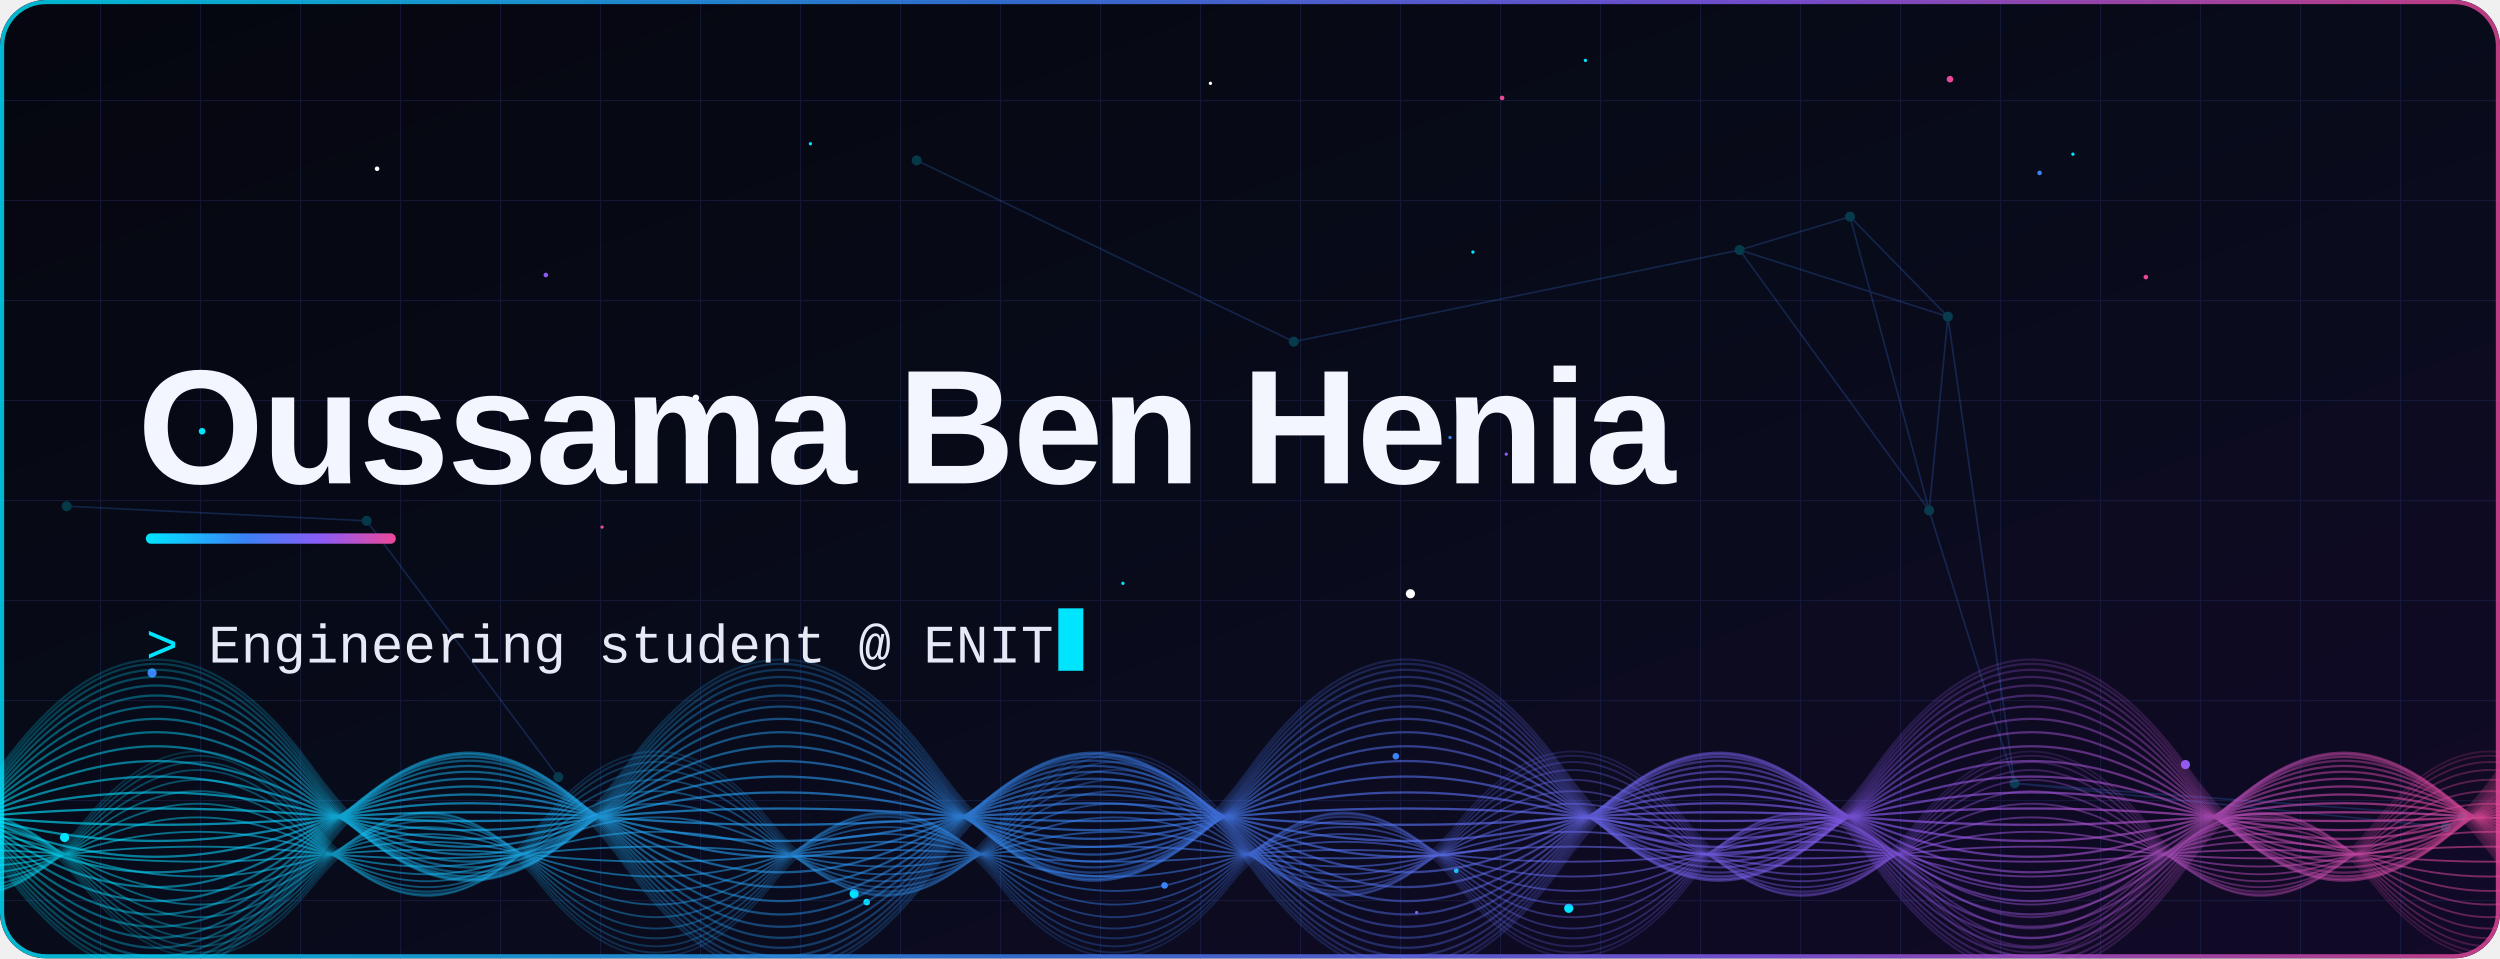
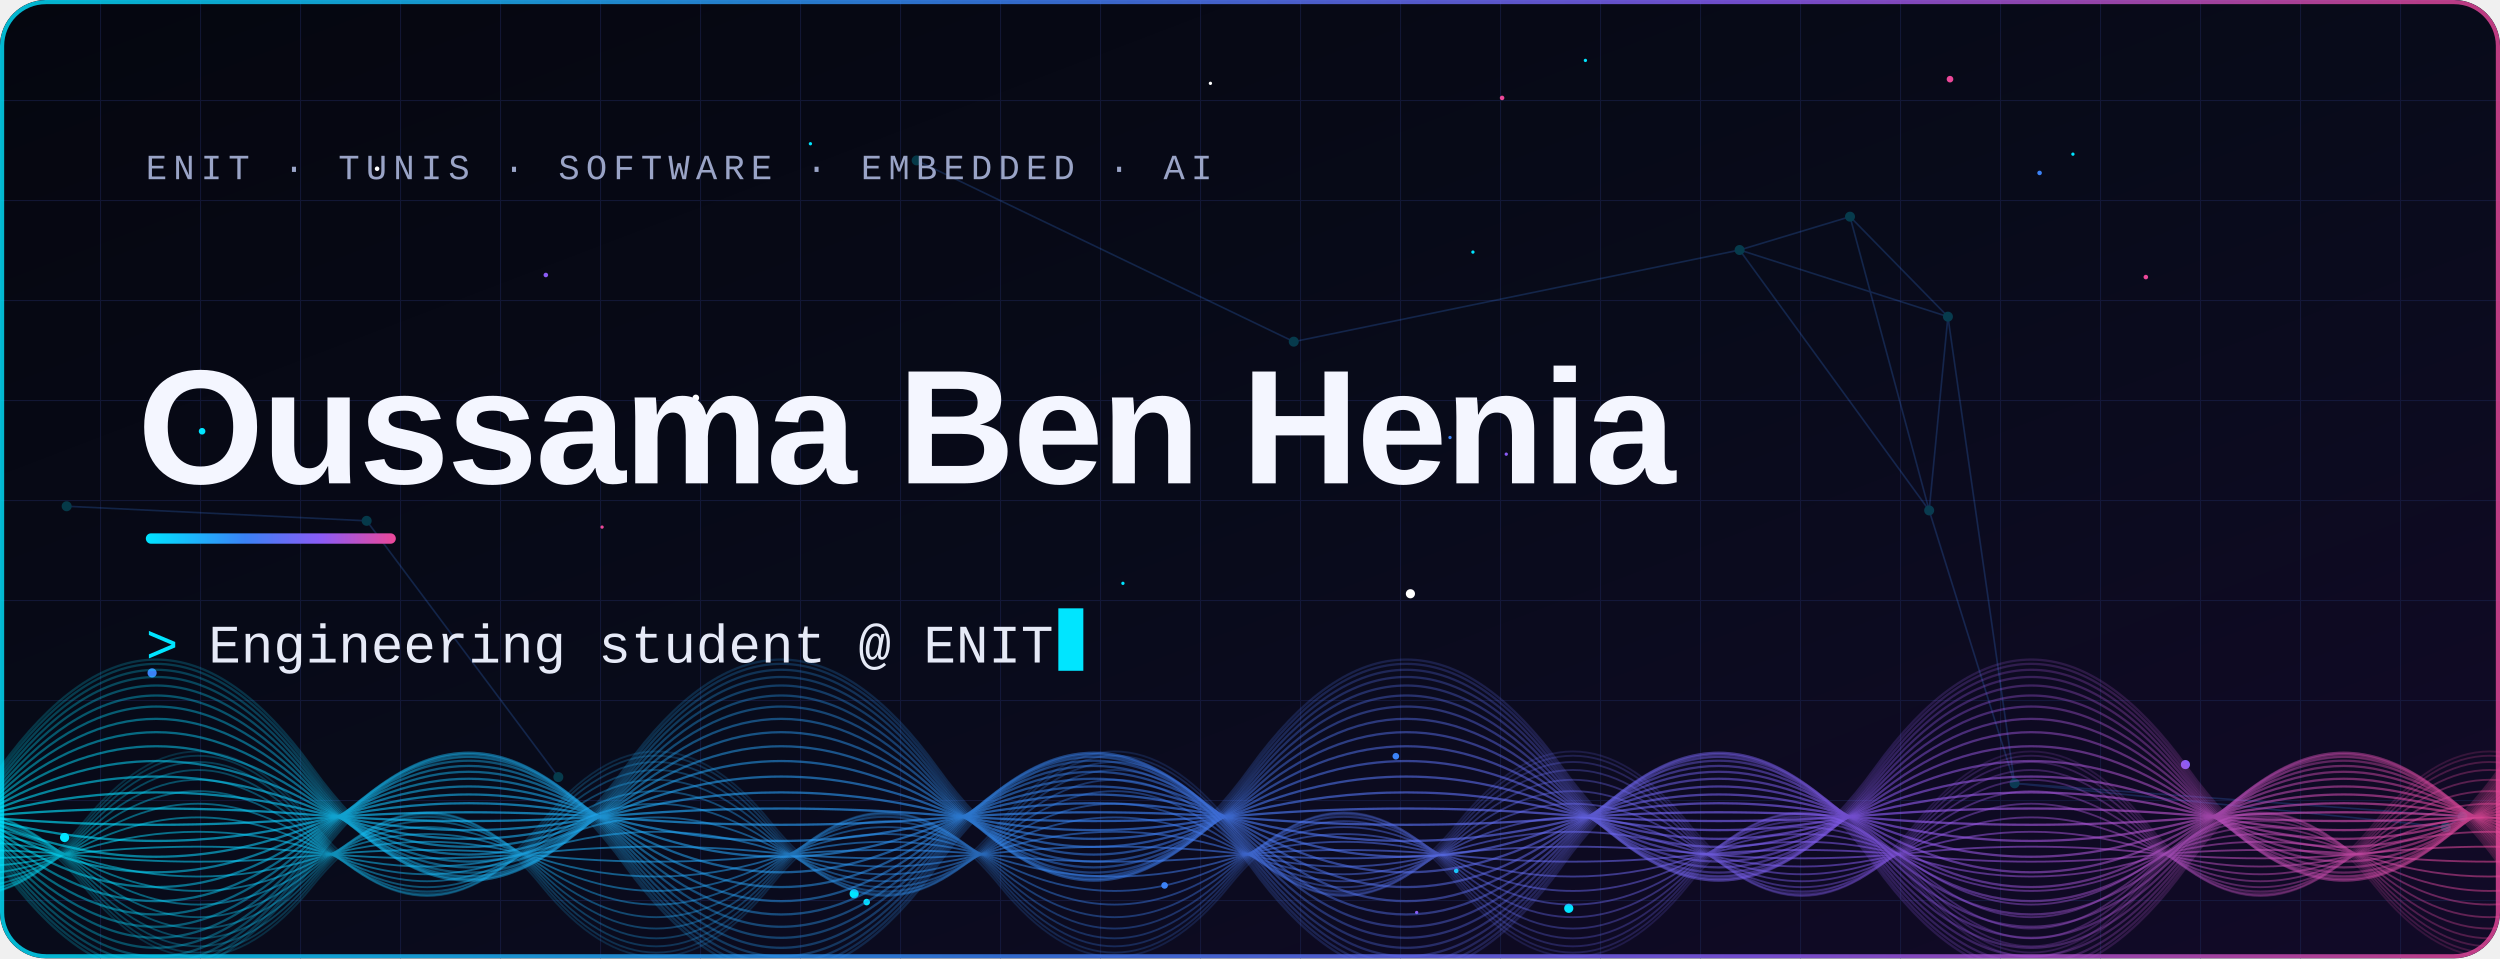
<svg xmlns="http://www.w3.org/2000/svg" viewBox="0 0 1200 460" width="1200" height="460" role="img" aria-labelledby="t d">
  <style>.st{animation:tw 4s ease-in-out infinite}@keyframes tw{0%,100%{opacity:.15}50%{opacity:1}}.w1{animation:d1 15s linear infinite}@keyframes d1{to{transform:translateX(-300px)}}.w2{animation:d2 16s linear infinite reverse}@keyframes d2{to{transform:translateX(-220px)}}.hi{animation:rise 1.2s ease-out both}.hi2{animation:rise 1.2s .35s ease-out both}@keyframes rise{from{opacity:0;transform:translateY(14px)}to{opacity:1;transform:none}}.blink{animation:bl 1s steps(1) infinite}@keyframes bl{50%{opacity:0}}.glow{animation:gl 5s ease-in-out infinite}@keyframes gl{50%{opacity:.75}}#c0{width:406px;animation:ty0 20s infinite}@keyframes ty0{0%,0.00%{width:0;animation-timing-function:steps(26,end)}8.00%,17.00%{width:406px;animation-timing-function:step-end}20.00%,100%{width:0}}#c1{width:0px;animation:ty1 20s infinite}@keyframes ty1{0%,20.00%{width:0;animation-timing-function:steps(18,end)}28.00%,37.00%{width:281px;animation-timing-function:step-end}40.00%,100%{width:0}}#c2{width:0px;animation:ty2 20s infinite}@keyframes ty2{0%,40.00%{width:0;animation-timing-function:steps(22,end)}48.00%,57.00%{width:343px;animation-timing-function:step-end}60.00%,100%{width:0}}#c3{width:0px;animation:ty3 20s infinite}@keyframes ty3{0%,60.00%{width:0;animation-timing-function:steps(24,end)}68.00%,77.00%{width:374px;animation-timing-function:step-end}80.00%,100%{width:0}}#c4{width:0px;animation:ty4 20s infinite}@keyframes ty4{0%,80.00%{width:0;animation-timing-function:steps(27,end)}88.00%,97.00%{width:421px;animation-timing-function:step-end}100.00%,100%{width:0}}#cur{transform:translateX(406px);animation:cu 20s infinite}@keyframes cu{0%{transform:translateX(0)}0.00%{transform:translateX(0);animation-timing-function:steps(26,end)}8.00%,17.00%{transform:translateX(406px);animation-timing-function:step-end}19.99%{transform:translateX(406px)}20.00%{transform:translateX(0);animation-timing-function:steps(18,end)}28.00%,37.00%{transform:translateX(281px);animation-timing-function:step-end}39.99%{transform:translateX(281px)}40.00%{transform:translateX(0);animation-timing-function:steps(22,end)}48.00%,57.00%{transform:translateX(343px);animation-timing-function:step-end}59.99%{transform:translateX(343px)}60.00%{transform:translateX(0);animation-timing-function:steps(24,end)}68.00%,77.00%{transform:translateX(374px);animation-timing-function:step-end}79.99%{transform:translateX(374px)}80.00%{transform:translateX(0);animation-timing-function:steps(27,end)}88.00%,97.00%{transform:translateX(421px);animation-timing-function:step-end}99.99%{transform:translateX(421px)}100%{transform:translateX(0)}}@media (prefers-reduced-motion: reduce){*{animation:none!important}}</style>
  <defs>
    <linearGradient id="bg" x1="0" y1="0" x2="1" y2="1">
      <stop offset="0" stop-color="#05060F" />
      <stop offset="0.5" stop-color="#080B1A" />
      <stop offset="1" stop-color="#120A28" />
    </linearGradient>
    <linearGradient id="brand" x1="0" y1="0" x2="1" y2="0">
      <stop offset="0" stop-color="#00E5FF" />
      <stop offset="0.4" stop-color="#3B82F6" />
      <stop offset="0.7" stop-color="#8B5CF6" />
      <stop offset="1" stop-color="#EC4899" />
    </linearGradient>
    <linearGradient id="wg" gradientUnits="userSpaceOnUse" x1="0" y1="0" x2="1200" y2="0">
      <stop offset="0" stop-color="#00E5FF" />
      <stop offset="0.45" stop-color="#3B82F6" />
      <stop offset="0.75" stop-color="#8B5CF6" />
      <stop offset="1" stop-color="#EC4899" />
    </linearGradient>
    <pattern id="grid" width="48" height="48" patternUnits="userSpaceOnUse">
      <path d="M48 0H0V48" fill="none" stroke="#1B2350" stroke-width="1" opacity=".55" />
    </pattern>
    <filter id="blur" x="-20%" y="-50%" width="140%" height="200%">
      <feGaussianBlur stdDeviation="9" />
    </filter>
    <clipPath id="frame">
      <rect width="1200" height="460" rx="22" />
    </clipPath>
    <clipPath id="cp0">
      <rect id="c0" x="0" y="-30" height="44" />
    </clipPath>
    <clipPath id="cp1">
      <rect id="c1" x="0" y="-30" height="44" />
    </clipPath>
    <clipPath id="cp2">
      <rect id="c2" x="0" y="-30" height="44" />
    </clipPath>
    <clipPath id="cp3">
      <rect id="c3" x="0" y="-30" height="44" />
    </clipPath>
    <clipPath id="cp4">
      <rect id="c4" x="0" y="-30" height="44" />
    </clipPath>
  </defs>
  <g clip-path="url(#frame)">
    <rect width="1200" height="460" fill="url(#bg)" />
    <rect width="1200" height="460" fill="url(#grid)" />
    <g stroke="#3B82F6" stroke-width=".8" opacity=".22" fill="none">
      <line x1="176" y1="250" x2="32" y2="243" />
      <line x1="176" y1="250" x2="268" y2="373" />
      <circle cx="176" cy="250" r="2.4" fill="#00E5FF" stroke="none" />
      <circle cx="32" cy="243" r="2.4" fill="#00E5FF" stroke="none" />
      <line x1="1174" y1="397" x2="1182" y2="392" />
      <line x1="1174" y1="397" x2="967" y2="376" />
      <circle cx="1174" cy="397" r="2.4" fill="#00E5FF" stroke="none" />
      <line x1="835" y1="120" x2="926" y2="245" />
      <line x1="835" y1="120" x2="935" y2="152" />
      <line x1="835" y1="120" x2="888" y2="104" />
      <line x1="835" y1="120" x2="621" y2="164" />
      <circle cx="835" cy="120" r="2.4" fill="#00E5FF" stroke="none" />
      <line x1="440" y1="77" x2="621" y2="164" />
      <circle cx="440" cy="77" r="2.4" fill="#00E5FF" stroke="none" />
      <line x1="926" y1="245" x2="935" y2="152" />
      <line x1="926" y1="245" x2="967" y2="376" />
      <line x1="926" y1="245" x2="888" y2="104" />
      <circle cx="926" cy="245" r="2.4" fill="#00E5FF" stroke="none" />
      <line x1="935" y1="152" x2="967" y2="376" />
      <line x1="935" y1="152" x2="888" y2="104" />
      <circle cx="935" cy="152" r="2.4" fill="#00E5FF" stroke="none" />
      <circle cx="268" cy="373" r="2.4" fill="#00E5FF" stroke="none" />
      <line x1="1182" y1="392" x2="967" y2="376" />
      <circle cx="1182" cy="392" r="2.4" fill="#00E5FF" stroke="none" />
      <circle cx="967" cy="376" r="2.4" fill="#00E5FF" stroke="none" />
      <circle cx="888" cy="104" r="2.4" fill="#00E5FF" stroke="none" />
      <circle cx="621" cy="164" r="2.4" fill="#00E5FF" stroke="none" />
    </g>
    <circle cx="389" cy="69" r="0.8" fill="#00E5FF" class="st" style="animation-delay:4.9s;animation-duration:3.4s" />
    <circle cx="699" cy="418" r="1.1" fill="#00E5FF" class="st" style="animation-delay:0.5s;animation-duration:4.7s" />
    <circle cx="289" cy="253" r="0.8" fill="#EC4899" class="st" style="animation-delay:0.7s;animation-duration:3.9s" />
    <circle cx="753" cy="436" r="2.2" fill="#00E5FF" class="st" style="animation-delay:5.9s;animation-duration:3.2s" />
    <circle cx="1030" cy="133" r="1.1" fill="#EC4899" class="st" style="animation-delay:0.7s;animation-duration:4.2s" />
    <circle cx="979" cy="83" r="1.1" fill="#3B82F6" class="st" style="animation-delay:0.6s;animation-duration:5.8s" />
    <circle cx="677" cy="285" r="2.2" fill="#FFFFFF" class="st" style="animation-delay:3.2s;animation-duration:6.1s" />
    <circle cx="559" cy="425" r="1.6" fill="#3B82F6" class="st" style="animation-delay:1.5s;animation-duration:3.7s" />
    <circle cx="936" cy="38" r="1.6" fill="#EC4899" class="st" style="animation-delay:3.0s;animation-duration:4.4s" />
    <circle cx="539" cy="280" r="0.8" fill="#00E5FF" class="st" style="animation-delay:3.1s;animation-duration:3.7s" />
    <circle cx="410" cy="429" r="2.2" fill="#00E5FF" class="st" style="animation-delay:5.8s;animation-duration:3.3s" />
    <circle cx="670" cy="363" r="1.6" fill="#3B82F6" class="st" style="animation-delay:4.2s;animation-duration:5.4s" />
    <circle cx="696" cy="210" r="0.8" fill="#3B82F6" class="st" style="animation-delay:2.8s;animation-duration:5.7s" />
    <circle cx="73" cy="323" r="2.2" fill="#3B82F6" class="st" style="animation-delay:4.3s;animation-duration:6.5s" />
    <circle cx="416" cy="433" r="1.6" fill="#00E5FF" class="st" style="animation-delay:3.7s;animation-duration:5.0s" />
    <circle cx="262" cy="132" r="1.1" fill="#8B5CF6" class="st" style="animation-delay:2.3s;animation-duration:6.5s" />
    <circle cx="97" cy="207" r="1.6" fill="#00E5FF" class="st" style="animation-delay:4.9s;animation-duration:6.5s" />
    <circle cx="334" cy="191" r="1.6" fill="#FFFFFF" class="st" style="animation-delay:5.3s;animation-duration:6.8s" />
    <circle cx="181" cy="81" r="1.1" fill="#FFFFFF" class="st" style="animation-delay:1.4s;animation-duration:4.9s" />
    <circle cx="707" cy="121" r="0.8" fill="#00E5FF" class="st" style="animation-delay:2.5s;animation-duration:4.5s" />
    <circle cx="680" cy="438" r="0.8" fill="#8B5CF6" class="st" style="animation-delay:5.4s;animation-duration:6.1s" />
    <circle cx="1049" cy="367" r="2.2" fill="#8B5CF6" class="st" style="animation-delay:2.4s;animation-duration:3.4s" />
    <circle cx="761" cy="29" r="0.8" fill="#00E5FF" class="st" style="animation-delay:2.6s;animation-duration:3.4s" />
    <circle cx="721" cy="47" r="1.1" fill="#EC4899" class="st" style="animation-delay:0.6s;animation-duration:4.5s" />
    <circle cx="31" cy="402" r="2.2" fill="#00E5FF" class="st" style="animation-delay:3.8s;animation-duration:6.8s" />
    <circle cx="723" cy="218" r="0.8" fill="#8B5CF6" class="st" style="animation-delay:6.0s;animation-duration:4.9s" />
    <circle cx="581" cy="40" r="0.8" fill="#FFFFFF" class="st" style="animation-delay:2.1s;animation-duration:4.1s" />
    <circle cx="995" cy="74" r="0.8" fill="#00E5FF" class="st" style="animation-delay:5.7s;animation-duration:5.1s" />
    <g fill="none" stroke="url(#wg)" stroke-width="1.1" opacity=".8">
      <g class="w1">
        <path d="M-300.0 368.6Q-225.0 264.6 -150.0 368.6T0.0 368.6T150.0 368.6T300.0 368.6T450.0 368.6T600.0 368.6T750.0 368.6T900.0 368.6T1050.0 368.6T1200.0 368.6T1350.0 368.6T1500.0 368.6T1650.0 368.6T1800.0 368.6T1950.0 368.6T2100.0 368.6" opacity="0.25" />
        <path d="M-300.0 370.3Q-225.0 267.0 -150.0 370.3T0.0 370.3T150.0 370.3T300.0 370.3T450.0 370.3T600.0 370.3T750.0 370.3T900.0 370.3T1050.0 370.3T1200.0 370.3T1350.0 370.3T1500.0 370.3T1650.0 370.3T1800.0 370.3T1950.0 370.3T2100.0 370.3" opacity="0.29" />
        <path d="M-300.0 372.1Q-225.0 270.9 -150.0 372.1T0.0 372.1T150.0 372.1T300.0 372.1T450.0 372.1T600.0 372.1T750.0 372.1T900.0 372.1T1050.0 372.1T1200.0 372.1T1350.0 372.1T1500.0 372.1T1650.0 372.1T1800.0 372.1T1950.0 372.1T2100.0 372.1" opacity="0.33" />
        <path d="M-300.0 373.8Q-225.0 276.1 -150.0 373.8T0.0 373.8T150.0 373.8T300.0 373.8T450.0 373.8T600.0 373.8T750.0 373.8T900.0 373.8T1050.0 373.8T1200.0 373.8T1350.0 373.8T1500.0 373.8T1650.0 373.8T1800.0 373.8T1950.0 373.8T2100.0 373.8" opacity="0.37" />
        <path d="M-300.0 375.5Q-225.0 282.6 -150.0 375.5T0.0 375.5T150.0 375.5T300.0 375.5T450.0 375.5T600.0 375.5T750.0 375.5T900.0 375.5T1050.0 375.5T1200.0 375.5T1350.0 375.5T1500.0 375.5T1650.0 375.5T1800.0 375.5T1950.0 375.5T2100.0 375.5" opacity="0.41" />
        <path d="M-300.0 377.3Q-225.0 290.4 -150.0 377.3T0.0 377.3T150.0 377.3T300.0 377.3T450.0 377.3T600.0 377.3T750.0 377.3T900.0 377.3T1050.0 377.3T1200.0 377.3T1350.0 377.3T1500.0 377.3T1650.0 377.3T1800.0 377.3T1950.0 377.3T2100.0 377.3" opacity="0.45" />
        <path d="M-300.0 379.0Q-225.0 299.3 -150.0 379.0T0.0 379.0T150.0 379.0T300.0 379.0T450.0 379.0T600.0 379.0T750.0 379.0T900.0 379.0T1050.0 379.0T1200.0 379.0T1350.0 379.0T1500.0 379.0T1650.0 379.0T1800.0 379.0T1950.0 379.0T2100.0 379.0" opacity="0.49" />
        <path d="M-300.0 380.7Q-225.0 309.4 -150.0 380.7T0.0 380.7T150.0 380.7T300.0 380.7T450.0 380.7T600.0 380.7T750.0 380.7T900.0 380.7T1050.0 380.7T1200.0 380.7T1350.0 380.7T1500.0 380.7T1650.0 380.7T1800.0 380.7T1950.0 380.7T2100.0 380.7" opacity="0.54" />
        <path d="M-300.0 382.5Q-225.0 320.4 -150.0 382.5T0.0 382.5T150.0 382.5T300.0 382.5T450.0 382.5T600.0 382.5T750.0 382.5T900.0 382.5T1050.0 382.5T1200.0 382.5T1350.0 382.5T1500.0 382.5T1650.0 382.5T1800.0 382.5T1950.0 382.5T2100.0 382.5" opacity="0.58" />
        <path d="M-300.0 384.2Q-225.0 332.2 -150.0 384.2T0.0 384.2T150.0 384.2T300.0 384.2T450.0 384.2T600.0 384.2T750.0 384.2T900.0 384.2T1050.0 384.2T1200.0 384.2T1350.0 384.2T1500.0 384.2T1650.0 384.2T1800.0 384.2T1950.0 384.2T2100.0 384.2" opacity="0.62" />
        <path d="M-300.0 385.9Q-225.0 344.7 -150.0 385.9T0.0 385.9T150.0 385.9T300.0 385.9T450.0 385.9T600.0 385.9T750.0 385.9T900.0 385.9T1050.0 385.9T1200.0 385.9T1350.0 385.9T1500.0 385.9T1650.0 385.9T1800.0 385.9T1950.0 385.9T2100.0 385.9" opacity="0.66" />
        <path d="M-300.0 387.7Q-225.0 357.8 -150.0 387.7T0.0 387.7T150.0 387.7T300.0 387.7T450.0 387.7T600.0 387.7T750.0 387.7T900.0 387.7T1050.0 387.7T1200.0 387.7T1350.0 387.7T1500.0 387.7T1650.0 387.7T1800.0 387.7T1950.0 387.7T2100.0 387.7" opacity="0.70" />
        <path d="M-300.0 389.4Q-225.0 371.3 -150.0 389.4T0.0 389.4T150.0 389.4T300.0 389.4T450.0 389.4T600.0 389.4T750.0 389.4T900.0 389.4T1050.0 389.4T1200.0 389.4T1350.0 389.4T1500.0 389.4T1650.0 389.4T1800.0 389.4T1950.0 389.4T2100.0 389.4" opacity="0.74" />
        <path d="M-300.0 391.1Q-225.0 385.1 -150.0 391.1T0.0 391.1T150.0 391.1T300.0 391.1T450.0 391.1T600.0 391.1T750.0 391.1T900.0 391.1T1050.0 391.1T1200.0 391.1T1350.0 391.1T1500.0 391.1T1650.0 391.1T1800.0 391.1T1950.0 391.1T2100.0 391.1" opacity="0.78" />
        <path d="M-300.0 392.9Q-225.0 398.9 -150.0 392.9T0.0 392.9T150.0 392.9T300.0 392.9T450.0 392.9T600.0 392.9T750.0 392.9T900.0 392.9T1050.0 392.9T1200.0 392.9T1350.0 392.9T1500.0 392.9T1650.0 392.9T1800.0 392.9T1950.0 392.9T2100.0 392.9" opacity="0.78" />
        <path d="M-300.0 394.6Q-225.0 412.7 -150.0 394.6T0.0 394.6T150.0 394.6T300.0 394.6T450.0 394.6T600.0 394.6T750.0 394.6T900.0 394.6T1050.0 394.6T1200.0 394.6T1350.0 394.6T1500.0 394.6T1650.0 394.6T1800.0 394.6T1950.0 394.6T2100.0 394.6" opacity="0.74" />
        <path d="M-300.0 396.3Q-225.0 426.2 -150.0 396.3T0.0 396.3T150.0 396.3T300.0 396.3T450.0 396.3T600.0 396.3T750.0 396.3T900.0 396.3T1050.0 396.3T1200.0 396.3T1350.0 396.3T1500.0 396.3T1650.0 396.3T1800.0 396.3T1950.0 396.3T2100.0 396.3" opacity="0.70" />
        <path d="M-300.0 398.1Q-225.0 439.3 -150.0 398.1T0.0 398.1T150.0 398.1T300.0 398.1T450.0 398.1T600.0 398.1T750.0 398.1T900.0 398.1T1050.0 398.1T1200.0 398.1T1350.0 398.1T1500.0 398.1T1650.0 398.1T1800.0 398.1T1950.0 398.1T2100.0 398.1" opacity="0.66" />
        <path d="M-300.0 399.8Q-225.0 451.8 -150.0 399.8T0.0 399.8T150.0 399.8T300.0 399.8T450.0 399.8T600.0 399.8T750.0 399.8T900.0 399.8T1050.0 399.8T1200.0 399.8T1350.0 399.8T1500.0 399.8T1650.0 399.8T1800.0 399.8T1950.0 399.8T2100.0 399.8" opacity="0.62" />
        <path d="M-300.0 401.5Q-225.0 463.6 -150.0 401.5T0.0 401.5T150.0 401.5T300.0 401.5T450.0 401.5T600.0 401.5T750.0 401.5T900.0 401.5T1050.0 401.5T1200.0 401.5T1350.0 401.5T1500.0 401.5T1650.0 401.5T1800.0 401.5T1950.0 401.5T2100.0 401.5" opacity="0.58" />
        <path d="M-300.0 403.3Q-225.0 474.6 -150.0 403.3T0.0 403.3T150.0 403.3T300.0 403.3T450.0 403.3T600.0 403.3T750.0 403.3T900.0 403.3T1050.0 403.3T1200.0 403.3T1350.0 403.3T1500.0 403.3T1650.0 403.3T1800.0 403.3T1950.0 403.3T2100.0 403.3" opacity="0.54" />
        <path d="M-300.0 405.0Q-225.0 484.7 -150.0 405.0T0.0 405.0T150.0 405.0T300.0 405.0T450.0 405.0T600.0 405.0T750.0 405.0T900.0 405.0T1050.0 405.0T1200.0 405.0T1350.0 405.0T1500.0 405.0T1650.0 405.0T1800.0 405.0T1950.0 405.0T2100.0 405.0" opacity="0.49" />
        <path d="M-300.0 406.7Q-225.0 493.6 -150.0 406.7T0.0 406.7T150.0 406.7T300.0 406.7T450.0 406.7T600.0 406.7T750.0 406.7T900.0 406.7T1050.0 406.7T1200.0 406.7T1350.0 406.7T1500.0 406.7T1650.0 406.7T1800.0 406.7T1950.0 406.7T2100.0 406.7" opacity="0.45" />
        <path d="M-300.0 408.5Q-225.0 501.4 -150.0 408.5T0.0 408.5T150.0 408.5T300.0 408.5T450.0 408.5T600.0 408.5T750.0 408.5T900.0 408.5T1050.0 408.5T1200.0 408.5T1350.0 408.5T1500.0 408.5T1650.0 408.5T1800.0 408.5T1950.0 408.5T2100.0 408.5" opacity="0.41" />
        <path d="M-300.0 410.2Q-225.0 507.9 -150.0 410.2T0.0 410.2T150.0 410.2T300.0 410.2T450.0 410.2T600.0 410.2T750.0 410.2T900.0 410.2T1050.0 410.2T1200.0 410.2T1350.0 410.2T1500.0 410.2T1650.0 410.2T1800.0 410.2T1950.0 410.2T2100.0 410.2" opacity="0.37" />
        <path d="M-300.0 411.9Q-225.0 513.1 -150.0 411.9T0.0 411.9T150.0 411.9T300.0 411.9T450.0 411.9T600.0 411.9T750.0 411.9T900.0 411.9T1050.0 411.9T1200.0 411.9T1350.0 411.9T1500.0 411.9T1650.0 411.9T1800.0 411.9T1950.0 411.9T2100.0 411.9" opacity="0.33" />
        <path d="M-300.0 413.7Q-225.0 517.0 -150.0 413.7T0.0 413.7T150.0 413.7T300.0 413.7T450.0 413.7T600.0 413.7T750.0 413.7T900.0 413.7T1050.0 413.7T1200.0 413.7T1350.0 413.7T1500.0 413.7T1650.0 413.7T1800.0 413.7T1950.0 413.7T2100.0 413.7" opacity="0.29" />
        <path d="M-300.0 415.4Q-225.0 519.4 -150.0 415.4T0.0 415.4T150.0 415.4T300.0 415.4T450.0 415.4T600.0 415.4T750.0 415.4T900.0 415.4T1050.0 415.4T1200.0 415.4T1350.0 415.4T1500.0 415.4T1650.0 415.4T1800.0 415.4T1950.0 415.4T2100.0 415.4" opacity="0.25" />
      </g>
    </g>
    <g fill="none" stroke="url(#wg)" stroke-width=".9" opacity=".7">
      <g class="w2">
        <path d="M-180.0 394.7Q-125.0 326.7 -70.0 394.7T40.0 394.7T150.0 394.7T260.0 394.7T370.0 394.7T480.0 394.7T590.0 394.7T700.0 394.7T810.0 394.7T920.0 394.7T1030.0 394.7T1140.0 394.7T1250.0 394.7T1360.0 394.7T1470.0 394.7T1580.0 394.7T1690.0 394.7T1800.0 394.7" opacity="0.25" />
        <path d="M-180.0 396.3Q-125.0 329.2 -70.0 396.3T40.0 396.3T150.0 396.3T260.0 396.3T370.0 396.3T480.0 396.3T590.0 396.3T700.0 396.3T810.0 396.3T920.0 396.3T1030.0 396.3T1140.0 396.3T1250.0 396.3T1360.0 396.3T1470.0 396.3T1580.0 396.3T1690.0 396.3T1800.0 396.3" opacity="0.31" />
        <path d="M-180.0 397.9Q-125.0 333.6 -70.0 397.9T40.0 397.9T150.0 397.9T260.0 397.9T370.0 397.9T480.0 397.9T590.0 397.9T700.0 397.9T810.0 397.9T920.0 397.9T1030.0 397.9T1140.0 397.9T1250.0 397.9T1360.0 397.9T1470.0 397.9T1580.0 397.9T1690.0 397.9T1800.0 397.9" opacity="0.37" />
        <path d="M-180.0 399.5Q-125.0 339.7 -70.0 399.5T40.0 399.5T150.0 399.5T260.0 399.5T370.0 399.5T480.0 399.5T590.0 399.5T700.0 399.5T810.0 399.5T920.0 399.5T1030.0 399.5T1140.0 399.5T1250.0 399.5T1360.0 399.5T1470.0 399.5T1580.0 399.5T1690.0 399.5T1800.0 399.5" opacity="0.42" />
        <path d="M-180.0 401.1Q-125.0 347.5 -70.0 401.1T40.0 401.1T150.0 401.1T260.0 401.1T370.0 401.1T480.0 401.1T590.0 401.1T700.0 401.1T810.0 401.1T920.0 401.1T1030.0 401.1T1140.0 401.1T1250.0 401.1T1360.0 401.1T1470.0 401.1T1580.0 401.1T1690.0 401.1T1800.0 401.1" opacity="0.48" />
        <path d="M-180.0 402.8Q-125.0 356.7 -70.0 402.8T40.0 402.8T150.0 402.8T260.0 402.8T370.0 402.8T480.0 402.8T590.0 402.8T700.0 402.8T810.0 402.8T920.0 402.8T1030.0 402.8T1140.0 402.8T1250.0 402.8T1360.0 402.8T1470.0 402.8T1580.0 402.8T1690.0 402.8T1800.0 402.8" opacity="0.54" />
        <path d="M-180.0 404.4Q-125.0 367.2 -70.0 404.4T40.0 404.4T150.0 404.4T260.0 404.4T370.0 404.4T480.0 404.4T590.0 404.4T700.0 404.4T810.0 404.4T920.0 404.4T1030.0 404.4T1140.0 404.4T1250.0 404.4T1360.0 404.4T1470.0 404.4T1580.0 404.4T1690.0 404.4T1800.0 404.4" opacity="0.60" />
        <path d="M-180.0 406.0Q-125.0 378.7 -70.0 406.0T40.0 406.0T150.0 406.0T260.0 406.0T370.0 406.0T480.0 406.0T590.0 406.0T700.0 406.0T810.0 406.0T920.0 406.0T1030.0 406.0T1140.0 406.0T1250.0 406.0T1360.0 406.0T1470.0 406.0T1580.0 406.0T1690.0 406.0T1800.0 406.0" opacity="0.66" />
        <path d="M-180.0 407.6Q-125.0 390.9 -70.0 407.6T40.0 407.6T150.0 407.6T260.0 407.6T370.0 407.6T480.0 407.6T590.0 407.6T700.0 407.6T810.0 407.6T920.0 407.6T1030.0 407.6T1140.0 407.6T1250.0 407.6T1360.0 407.6T1470.0 407.6T1580.0 407.6T1690.0 407.6T1800.0 407.6" opacity="0.71" />
        <path d="M-180.0 409.2Q-125.0 403.6 -70.0 409.2T40.0 409.2T150.0 409.2T260.0 409.2T370.0 409.2T480.0 409.2T590.0 409.2T700.0 409.2T810.0 409.2T920.0 409.2T1030.0 409.2T1140.0 409.2T1250.0 409.2T1360.0 409.2T1470.0 409.2T1580.0 409.2T1690.0 409.2T1800.0 409.2" opacity="0.77" />
        <path d="M-180.0 410.8Q-125.0 416.4 -70.0 410.8T40.0 410.8T150.0 410.8T260.0 410.8T370.0 410.8T480.0 410.8T590.0 410.8T700.0 410.8T810.0 410.8T920.0 410.8T1030.0 410.8T1140.0 410.8T1250.0 410.8T1360.0 410.8T1470.0 410.8T1580.0 410.8T1690.0 410.8T1800.0 410.8" opacity="0.77" />
        <path d="M-180.0 412.4Q-125.0 429.1 -70.0 412.4T40.0 412.4T150.0 412.4T260.0 412.4T370.0 412.4T480.0 412.4T590.0 412.4T700.0 412.4T810.0 412.4T920.0 412.4T1030.0 412.4T1140.0 412.4T1250.0 412.4T1360.0 412.4T1470.0 412.4T1580.0 412.4T1690.0 412.4T1800.0 412.4" opacity="0.71" />
        <path d="M-180.0 414.0Q-125.0 441.3 -70.0 414.0T40.0 414.0T150.0 414.0T260.0 414.0T370.0 414.0T480.0 414.0T590.0 414.0T700.0 414.0T810.0 414.0T920.0 414.0T1030.0 414.0T1140.0 414.0T1250.0 414.0T1360.0 414.0T1470.0 414.0T1580.0 414.0T1690.0 414.0T1800.0 414.0" opacity="0.66" />
        <path d="M-180.0 415.6Q-125.0 452.8 -70.0 415.6T40.0 415.6T150.0 415.6T260.0 415.6T370.0 415.6T480.0 415.6T590.0 415.6T700.0 415.6T810.0 415.6T920.0 415.6T1030.0 415.6T1140.0 415.6T1250.0 415.6T1360.0 415.6T1470.0 415.6T1580.0 415.6T1690.0 415.6T1800.0 415.6" opacity="0.60" />
        <path d="M-180.0 417.2Q-125.0 463.3 -70.0 417.2T40.0 417.2T150.0 417.2T260.0 417.2T370.0 417.2T480.0 417.2T590.0 417.2T700.0 417.2T810.0 417.2T920.0 417.2T1030.0 417.2T1140.0 417.2T1250.0 417.2T1360.0 417.2T1470.0 417.2T1580.0 417.2T1690.0 417.2T1800.0 417.2" opacity="0.54" />
        <path d="M-180.0 418.9Q-125.0 472.5 -70.0 418.9T40.0 418.9T150.0 418.9T260.0 418.9T370.0 418.9T480.0 418.9T590.0 418.9T700.0 418.9T810.0 418.9T920.0 418.9T1030.0 418.9T1140.0 418.9T1250.0 418.9T1360.0 418.9T1470.0 418.9T1580.0 418.9T1690.0 418.9T1800.0 418.9" opacity="0.48" />
        <path d="M-180.0 420.5Q-125.0 480.3 -70.0 420.5T40.0 420.5T150.0 420.5T260.0 420.5T370.0 420.5T480.0 420.5T590.0 420.5T700.0 420.5T810.0 420.5T920.0 420.5T1030.0 420.5T1140.0 420.5T1250.0 420.5T1360.0 420.5T1470.0 420.5T1580.0 420.5T1690.0 420.5T1800.0 420.5" opacity="0.42" />
        <path d="M-180.0 422.1Q-125.0 486.4 -70.0 422.1T40.0 422.1T150.0 422.1T260.0 422.1T370.0 422.1T480.0 422.1T590.0 422.1T700.0 422.1T810.0 422.1T920.0 422.1T1030.0 422.1T1140.0 422.1T1250.0 422.1T1360.0 422.1T1470.0 422.1T1580.0 422.1T1690.0 422.1T1800.0 422.1" opacity="0.37" />
        <path d="M-180.0 423.7Q-125.0 490.8 -70.0 423.7T40.0 423.7T150.0 423.7T260.0 423.7T370.0 423.7T480.0 423.7T590.0 423.7T700.0 423.7T810.0 423.7T920.0 423.7T1030.0 423.7T1140.0 423.7T1250.0 423.7T1360.0 423.7T1470.0 423.7T1580.0 423.7T1690.0 423.7T1800.0 423.7" opacity="0.31" />
        <path d="M-180.0 425.3Q-125.0 493.3 -70.0 425.3T40.0 425.3T150.0 425.3T260.0 425.3T370.0 425.3T480.0 425.3T590.0 425.3T700.0 425.3T810.0 425.3T920.0 425.3T1030.0 425.3T1140.0 425.3T1250.0 425.3T1360.0 425.3T1470.0 425.3T1580.0 425.3T1690.0 425.3T1800.0 425.3" opacity="0.25" />
      </g>
    </g>
    <rect y="290" width="1200" height="170" fill="url(#bg)" opacity=".0" />
+     <text x="70" y="86" font-family="'SFMono-Regular', Consolas, 'Liberation Mono', Menlo, monospace" font-size="17" fill="#9AA4C7" letter-spacing="3" class="hi">ENIT · TUNIS · SOFTWARE · EMBEDDED · AI</text>
    <g class="hi2">
      <text x="66" y="232" font-family="'Segoe UI', 'Helvetica Neue', Arial, sans-serif" font-size="78" font-weight="700" fill="#F4F6FF" letter-spacing="-1">Oussama Ben Henia</text>
      <rect x="70" y="256" width="120" height="5" rx="2.5" fill="url(#brand)" />
    </g>
    <g transform="translate(70 318)" font-family="'SFMono-Regular', Consolas, 'Liberation Mono', Menlo, monospace">
      <text x="0" y="0" font-size="26" fill="#00E5FF">&gt;</text>
      <g transform="translate(30 0)">
        <text x="0" y="0" font-family="'SFMono-Regular', Consolas, 'Liberation Mono', Menlo, monospace" font-size="26" fill="#E6EAF7" clip-path="url(#cp0)">Engineering student @ ENIT</text>
        <text x="0" y="0" font-family="'SFMono-Regular', Consolas, 'Liberation Mono', Menlo, monospace" font-size="26" fill="#E6EAF7" clip-path="url(#cp1)">Software developer</text>
        <text x="0" y="0" font-family="'SFMono-Regular', Consolas, 'Liberation Mono', Menlo, monospace" font-size="26" fill="#E6EAF7" clip-path="url(#cp2)">AI agents &amp; automation</text>
        <text x="0" y="0" font-family="'SFMono-Regular', Consolas, 'Liberation Mono', Menlo, monospace" font-size="26" fill="#E6EAF7" clip-path="url(#cp3)">Robotics builder (ESP32)</text>
        <text x="0" y="0" font-family="'SFMono-Regular', Consolas, 'Liberation Mono', Menlo, monospace" font-size="26" fill="#E6EAF7" clip-path="url(#cp4)">Founder of PHYTO Cappuccino</text>
        <g id="cur">
          <rect class="blink" x="2" y="-26" width="12" height="30" fill="#00E5FF" />
        </g>
      </g>
    </g>
    <rect x="1" y="1" width="1198" height="458" rx="21" fill="none" stroke="url(#brand)" stroke-width="2" opacity=".8" />
  </g>
</svg>
